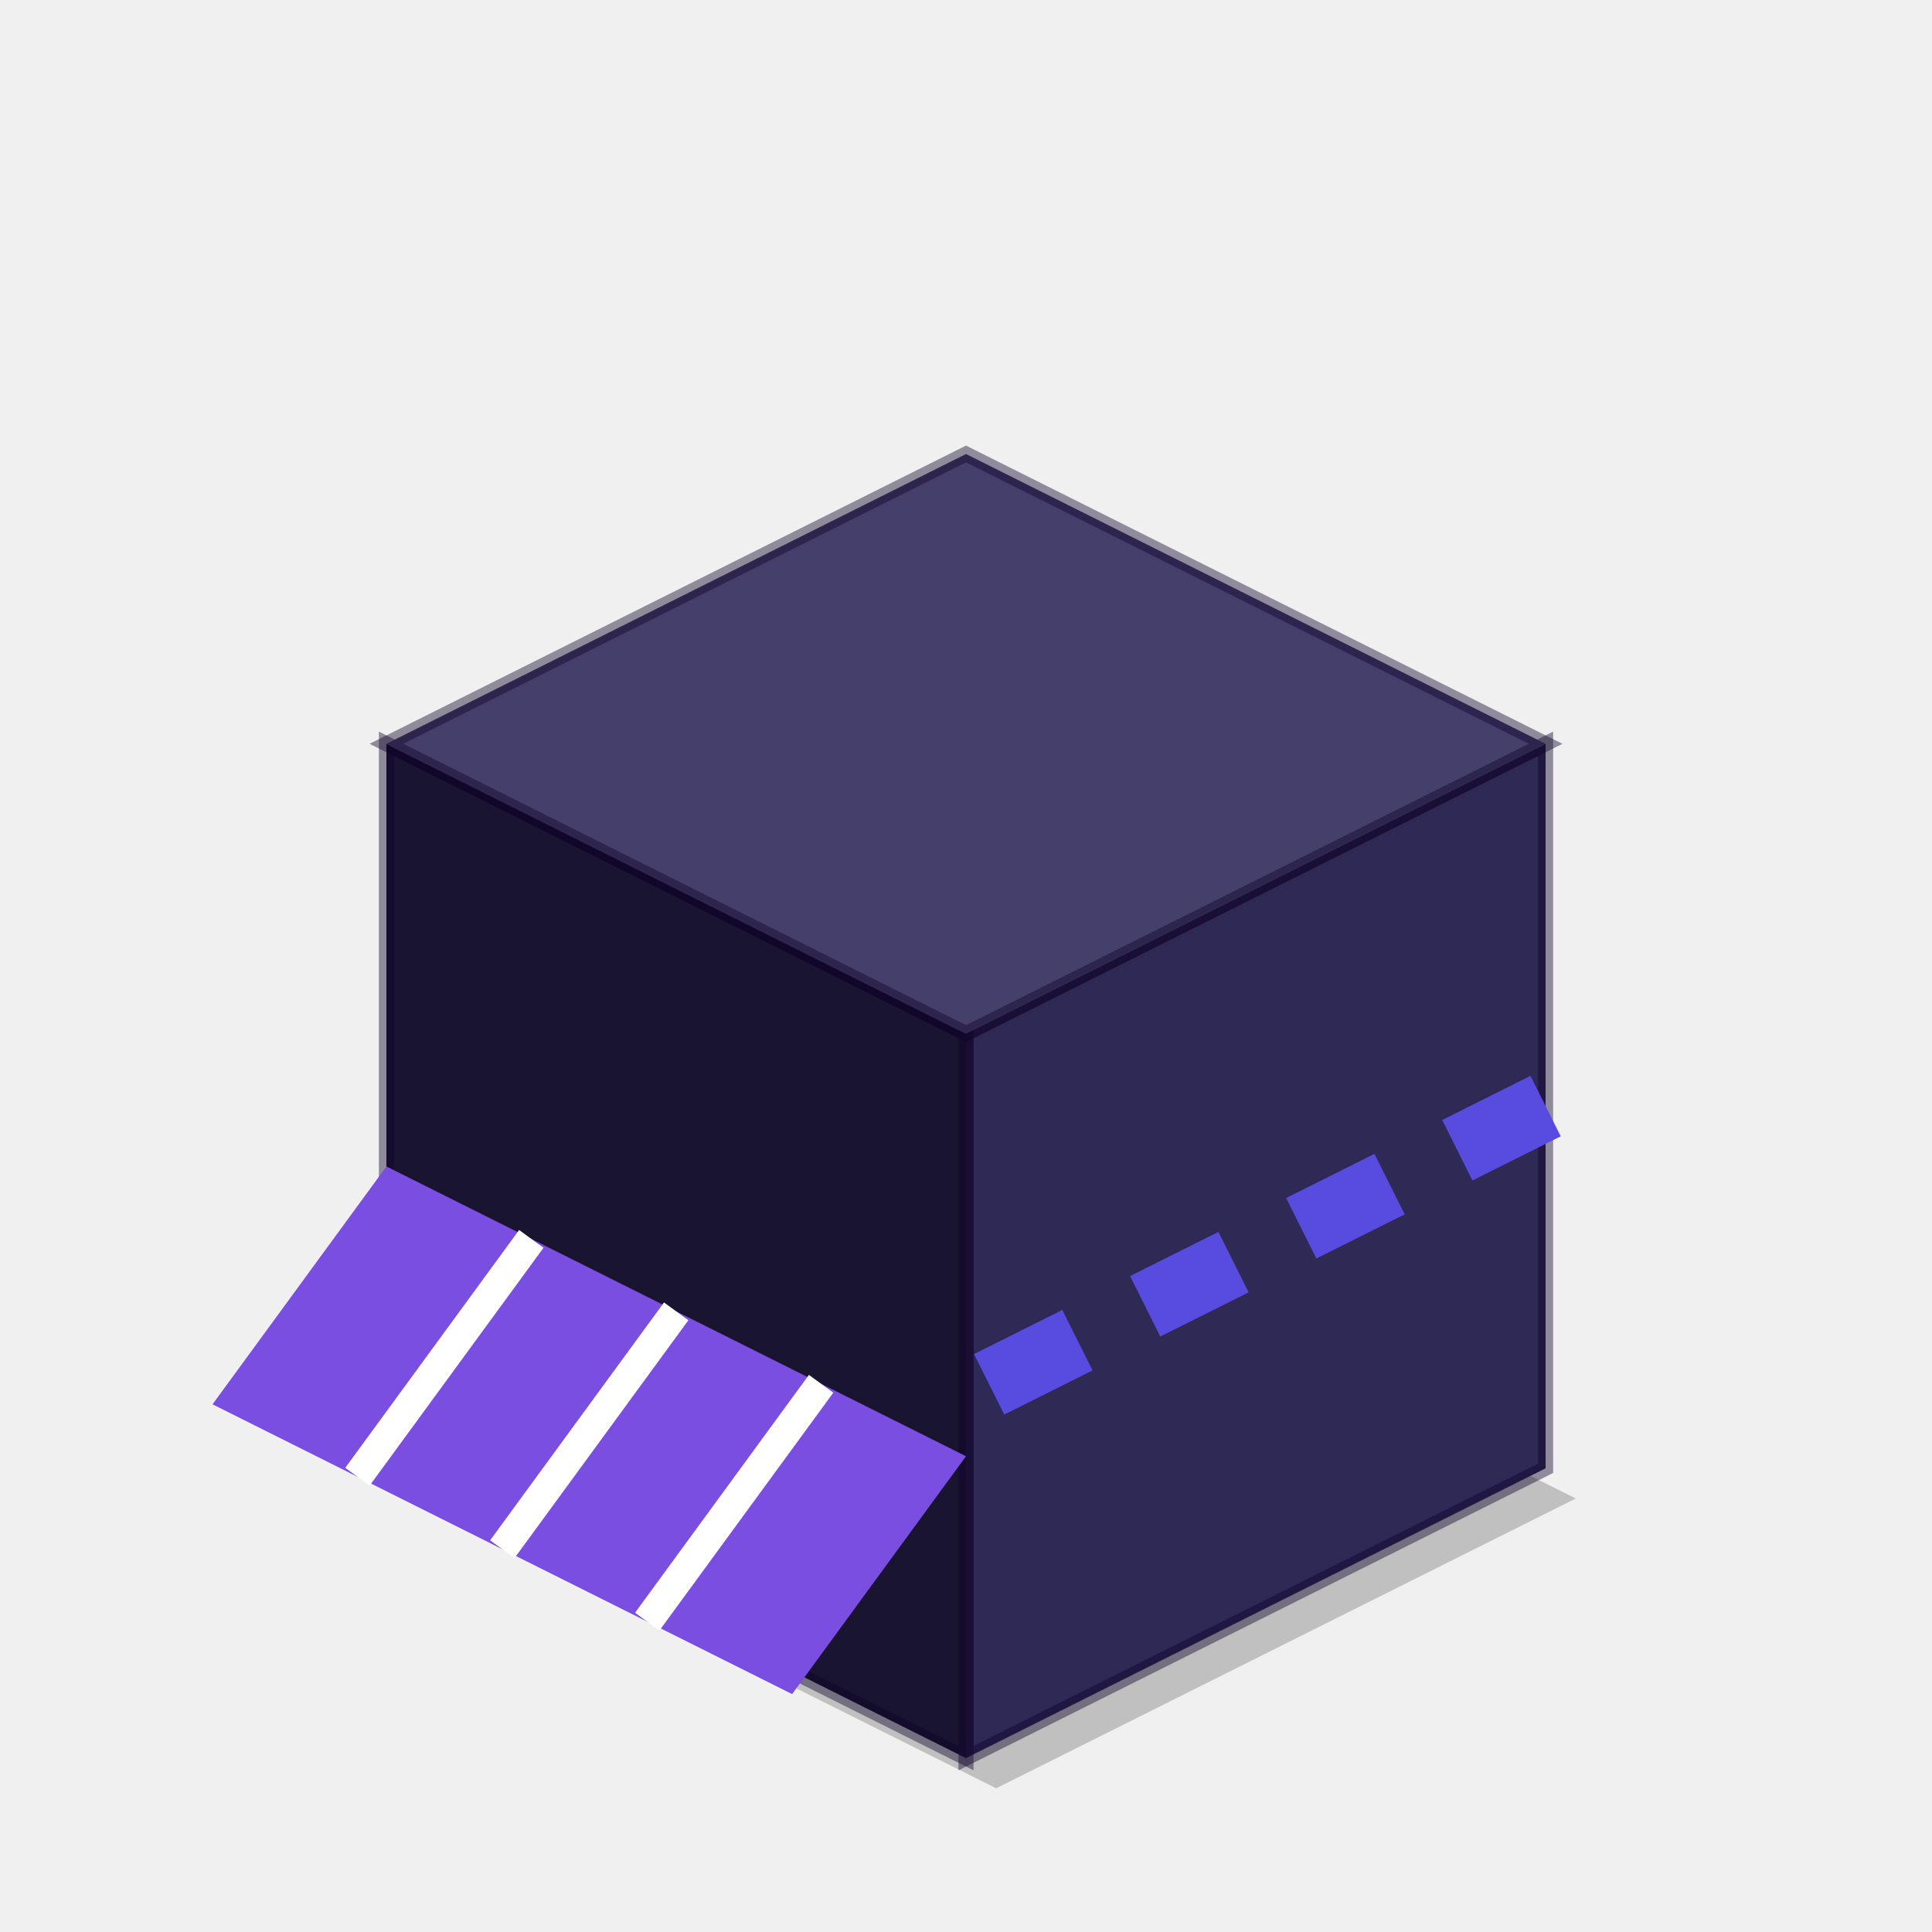
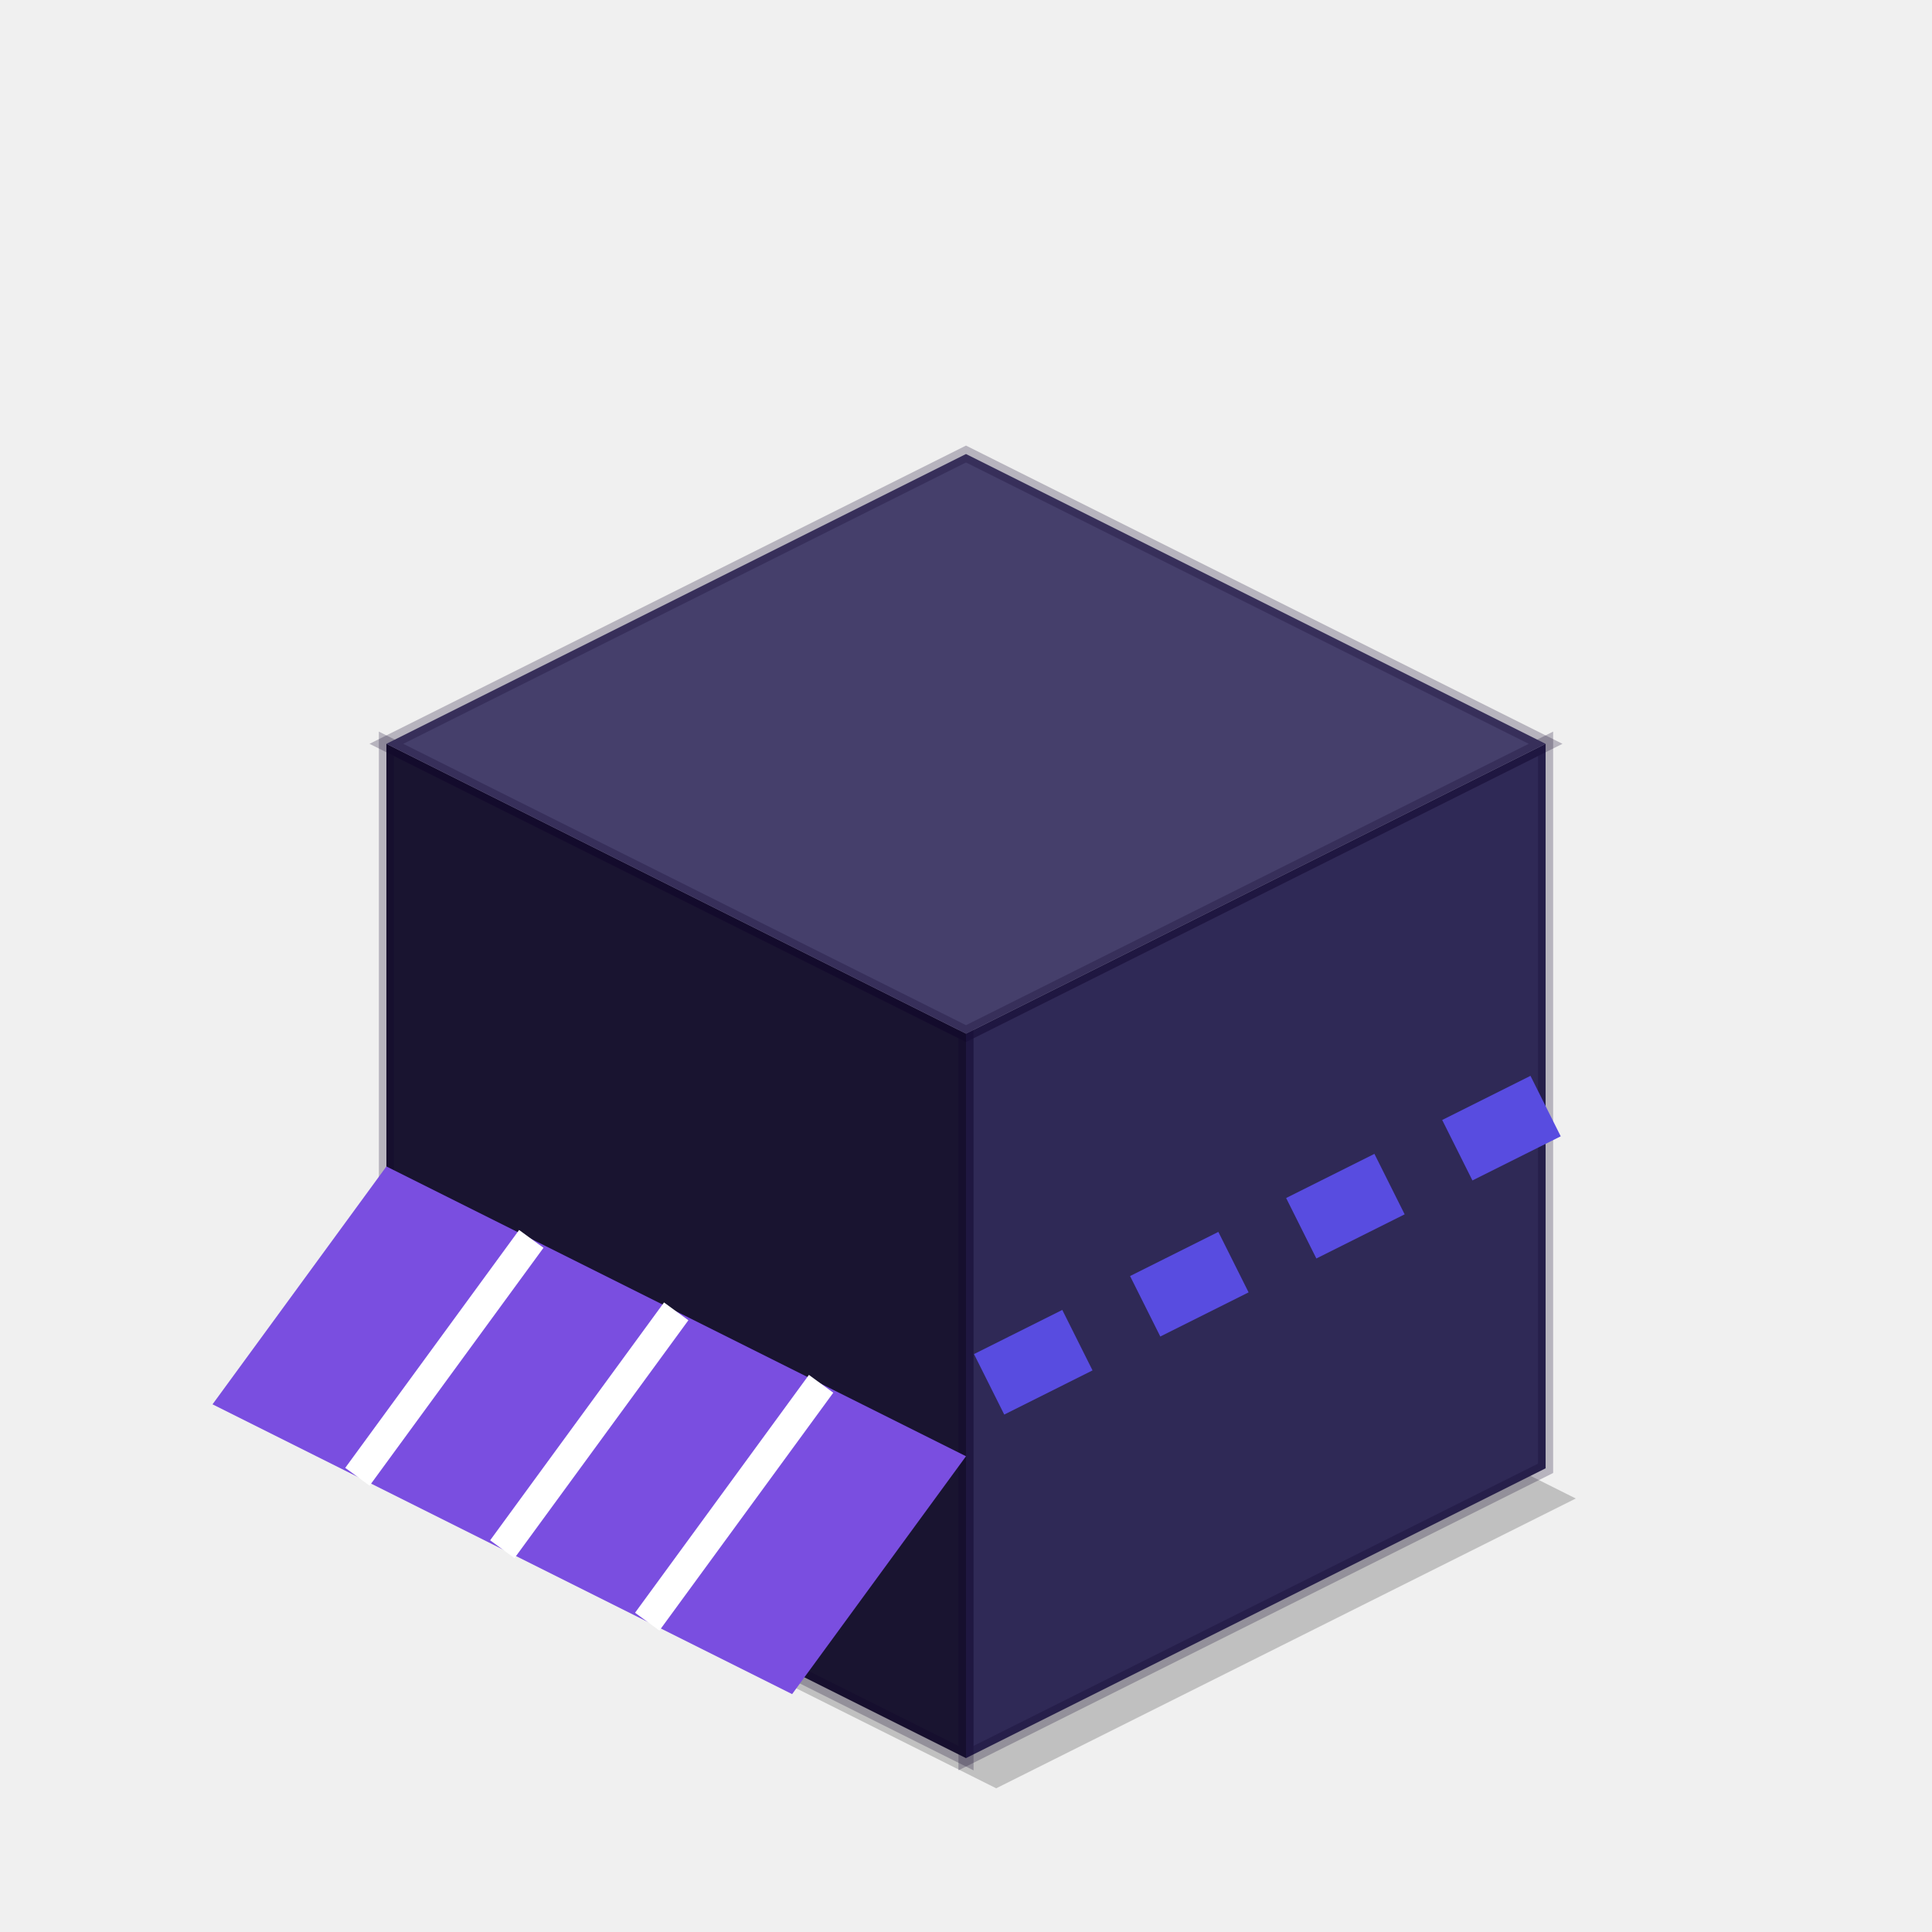
<svg xmlns="http://www.w3.org/2000/svg" version="1.1" width="128" height="128">
  <defs />
  <g>
    <path d="M66,80.08 L104.4,99.28 L66,118.48 L27.6,99.28 Z" fill="rgb(0,0,0)" fill-opacity="0.2" />
    <path d="M102.4,97.28 L64,116.48 L64,68.48 L102.4,49.28 Z" fill="#2f2956" />
-     <path d="M102.4,97.28 L64,116.48 L64,68.48 L102.4,49.28 Z" fill="none" stroke="rgb(12,0,40)" stroke-opacity="0.42" stroke-width="1" />
+     <path d="M102.4,97.28 L64,116.48 L64,68.48 L102.4,49.28 Z" fill="none" stroke="rgb(12,0,40)" stroke-opacity="0.25" stroke-width="1" />
    <path d="M25.6,97.28 L64,116.48 L64,68.48 L25.6,49.28 Z" fill="#191430" />
-     <path d="M25.6,97.28 L64,116.48 L64,68.48 L25.6,49.28 Z" fill="none" stroke="rgb(12,0,40)" stroke-opacity="0.42" stroke-width="1" />
+     <path d="M25.6,97.28 L64,116.48 L64,68.48 L25.6,49.28 Z" fill="none" stroke="rgb(12,0,40)" stroke-opacity="0.25" stroke-width="1" />
    <path d="M64,30.08 L102.4,49.28 L64,68.48 L25.6,49.28 Z" fill="#453f6b" />
-     <path d="M64,30.08 L102.4,49.28 L64,68.48 L25.6,49.28 Z" fill="none" stroke="rgb(12,0,40)" stroke-opacity="0.42" stroke-width="1" />
+     <path d="M64,30.08 L102.4,49.28 L64,68.48 L25.6,49.28 Z" fill="none" stroke="rgb(12,0,40)" stroke-opacity="0.25" stroke-width="1" />
    <path d="M102.4,73.28 L64,92.48" fill="none" stroke="rgb(88,76,224)" stroke-width="4.48" stroke-dasharray="6.54,5.02" />
    <path d="M25.6,77.28 L64,96.48 L52.48,112.24 L14.08,93.04 Z" fill="#7a4ee0" />
    <path d="M35.2,82.08 L23.68,97.84" fill="none" stroke="#fff" stroke-width="2" />
    <path d="M44.8,86.88 L33.28,102.64" fill="none" stroke="#fff" stroke-width="2" />
    <path d="M54.4,91.68 L42.88,107.44" fill="none" stroke="#fff" stroke-width="2" />
  </g>
</svg>
